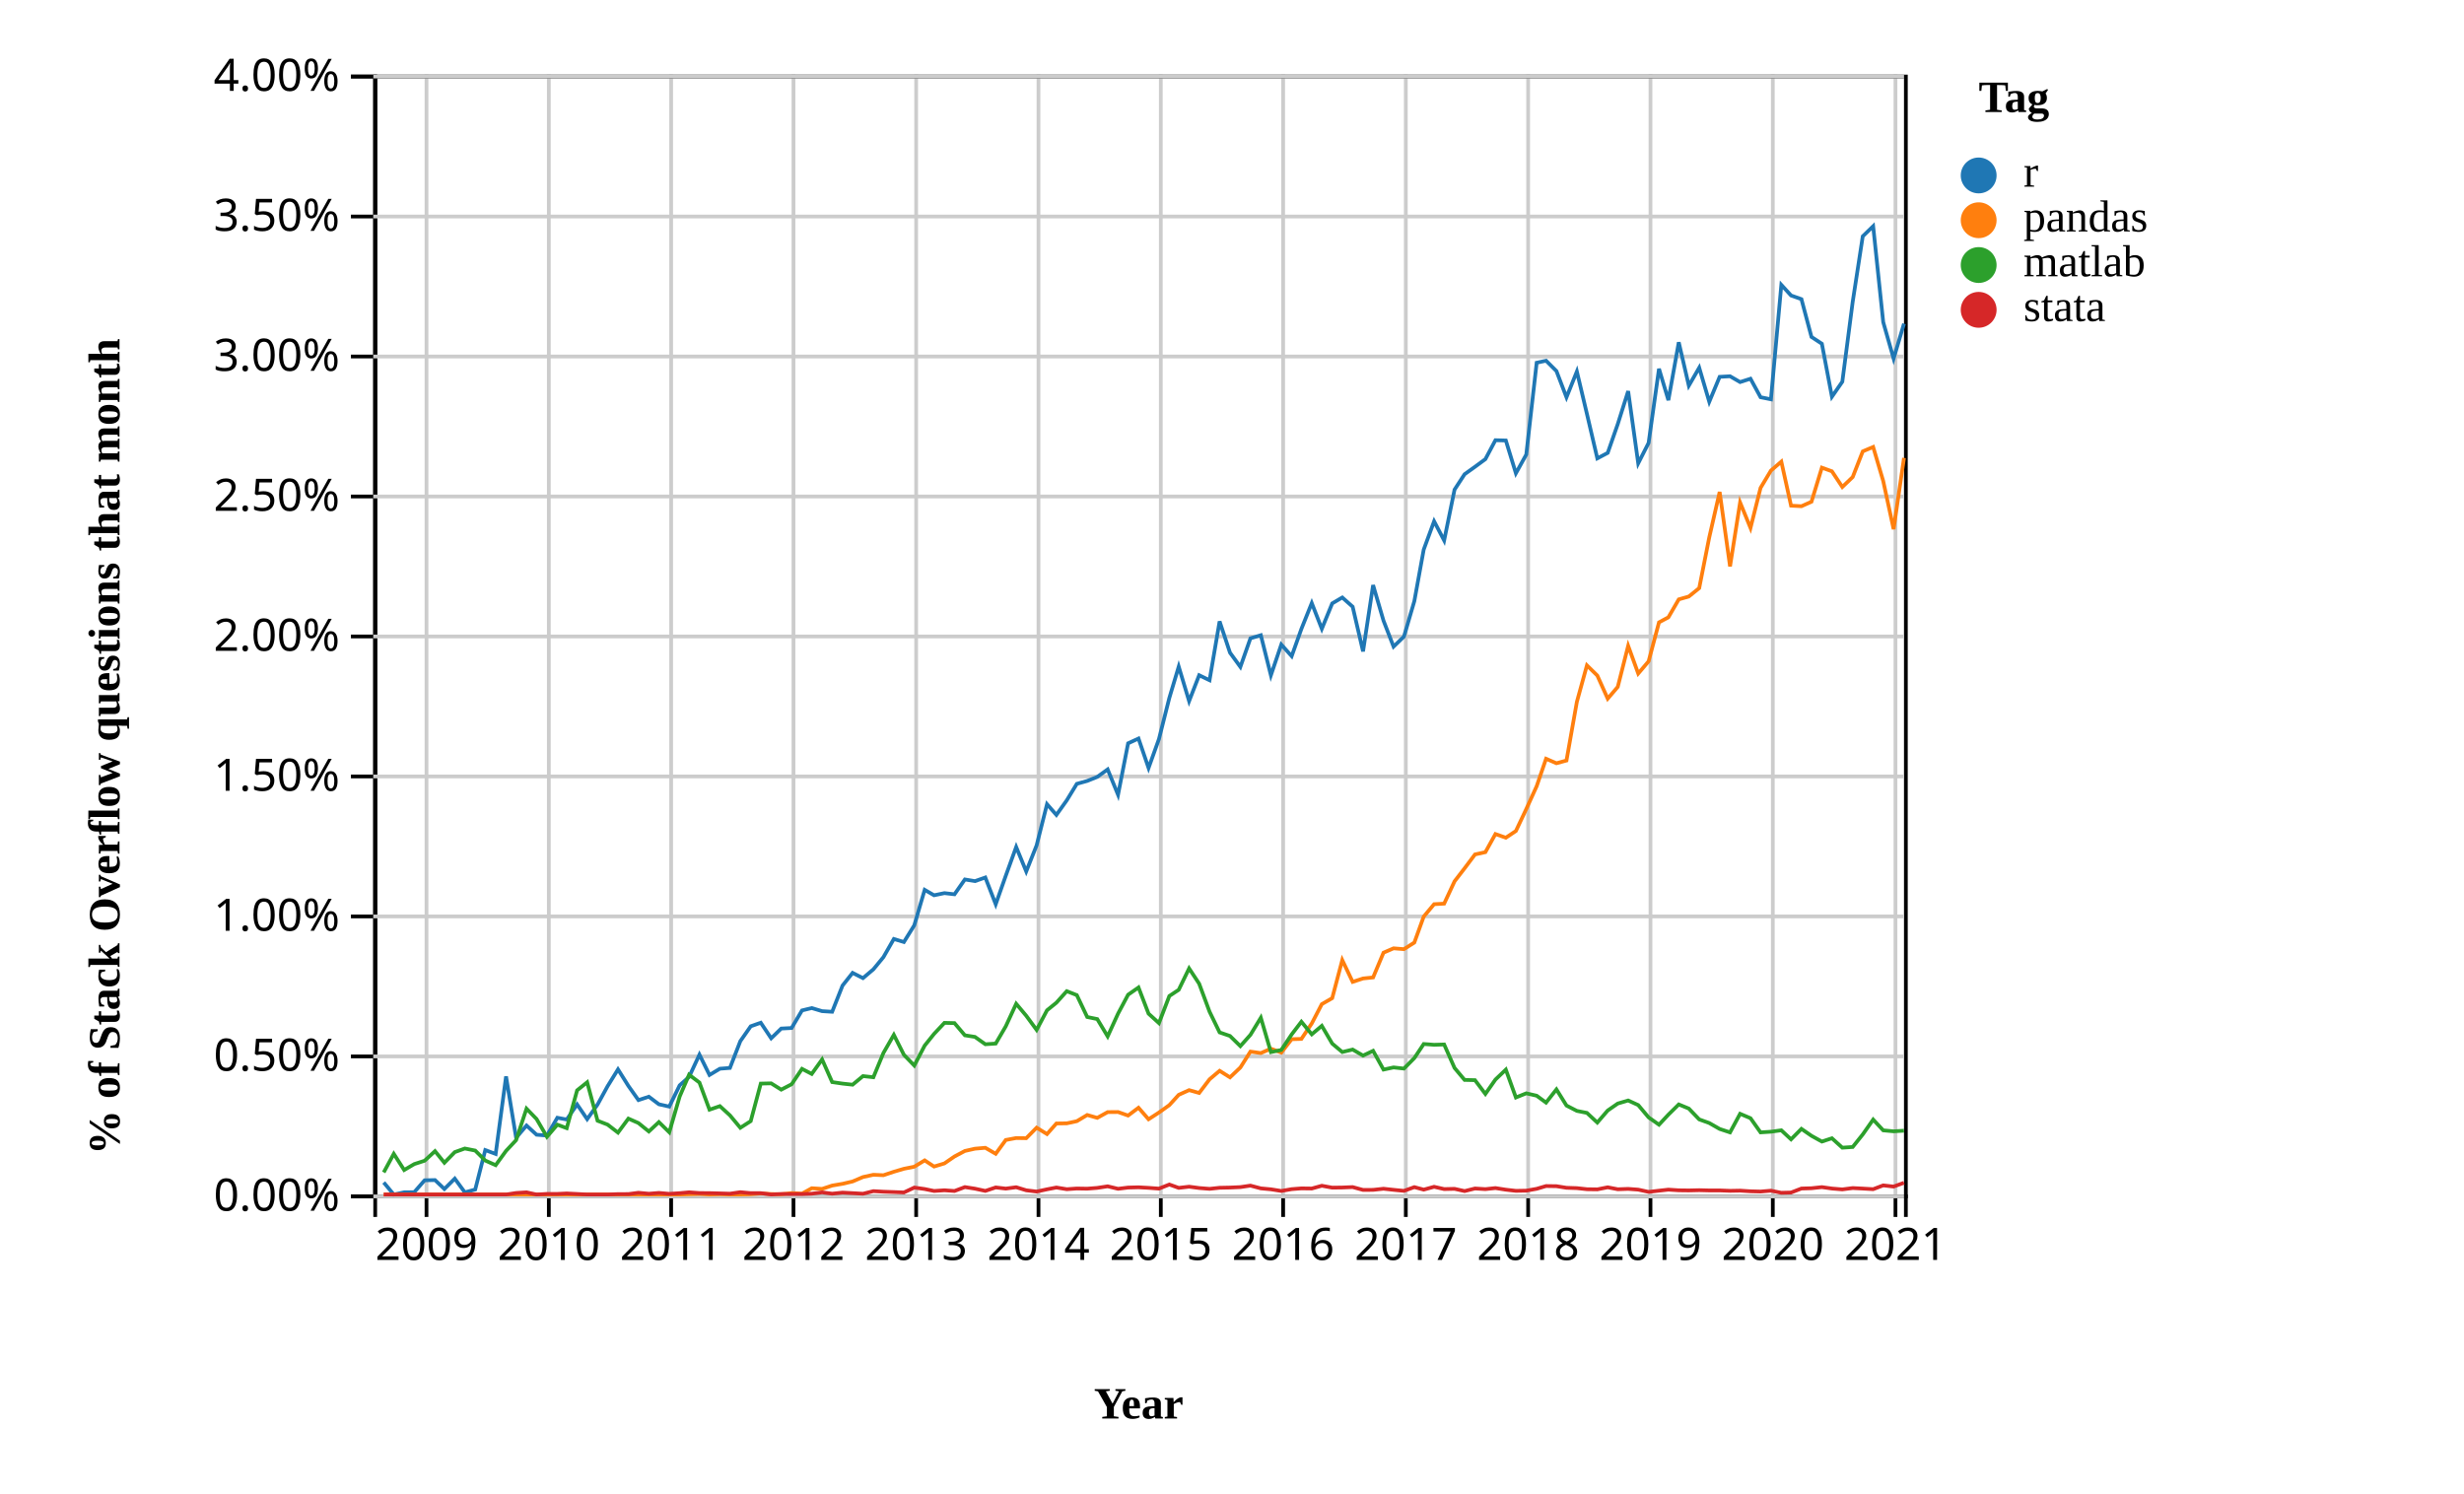
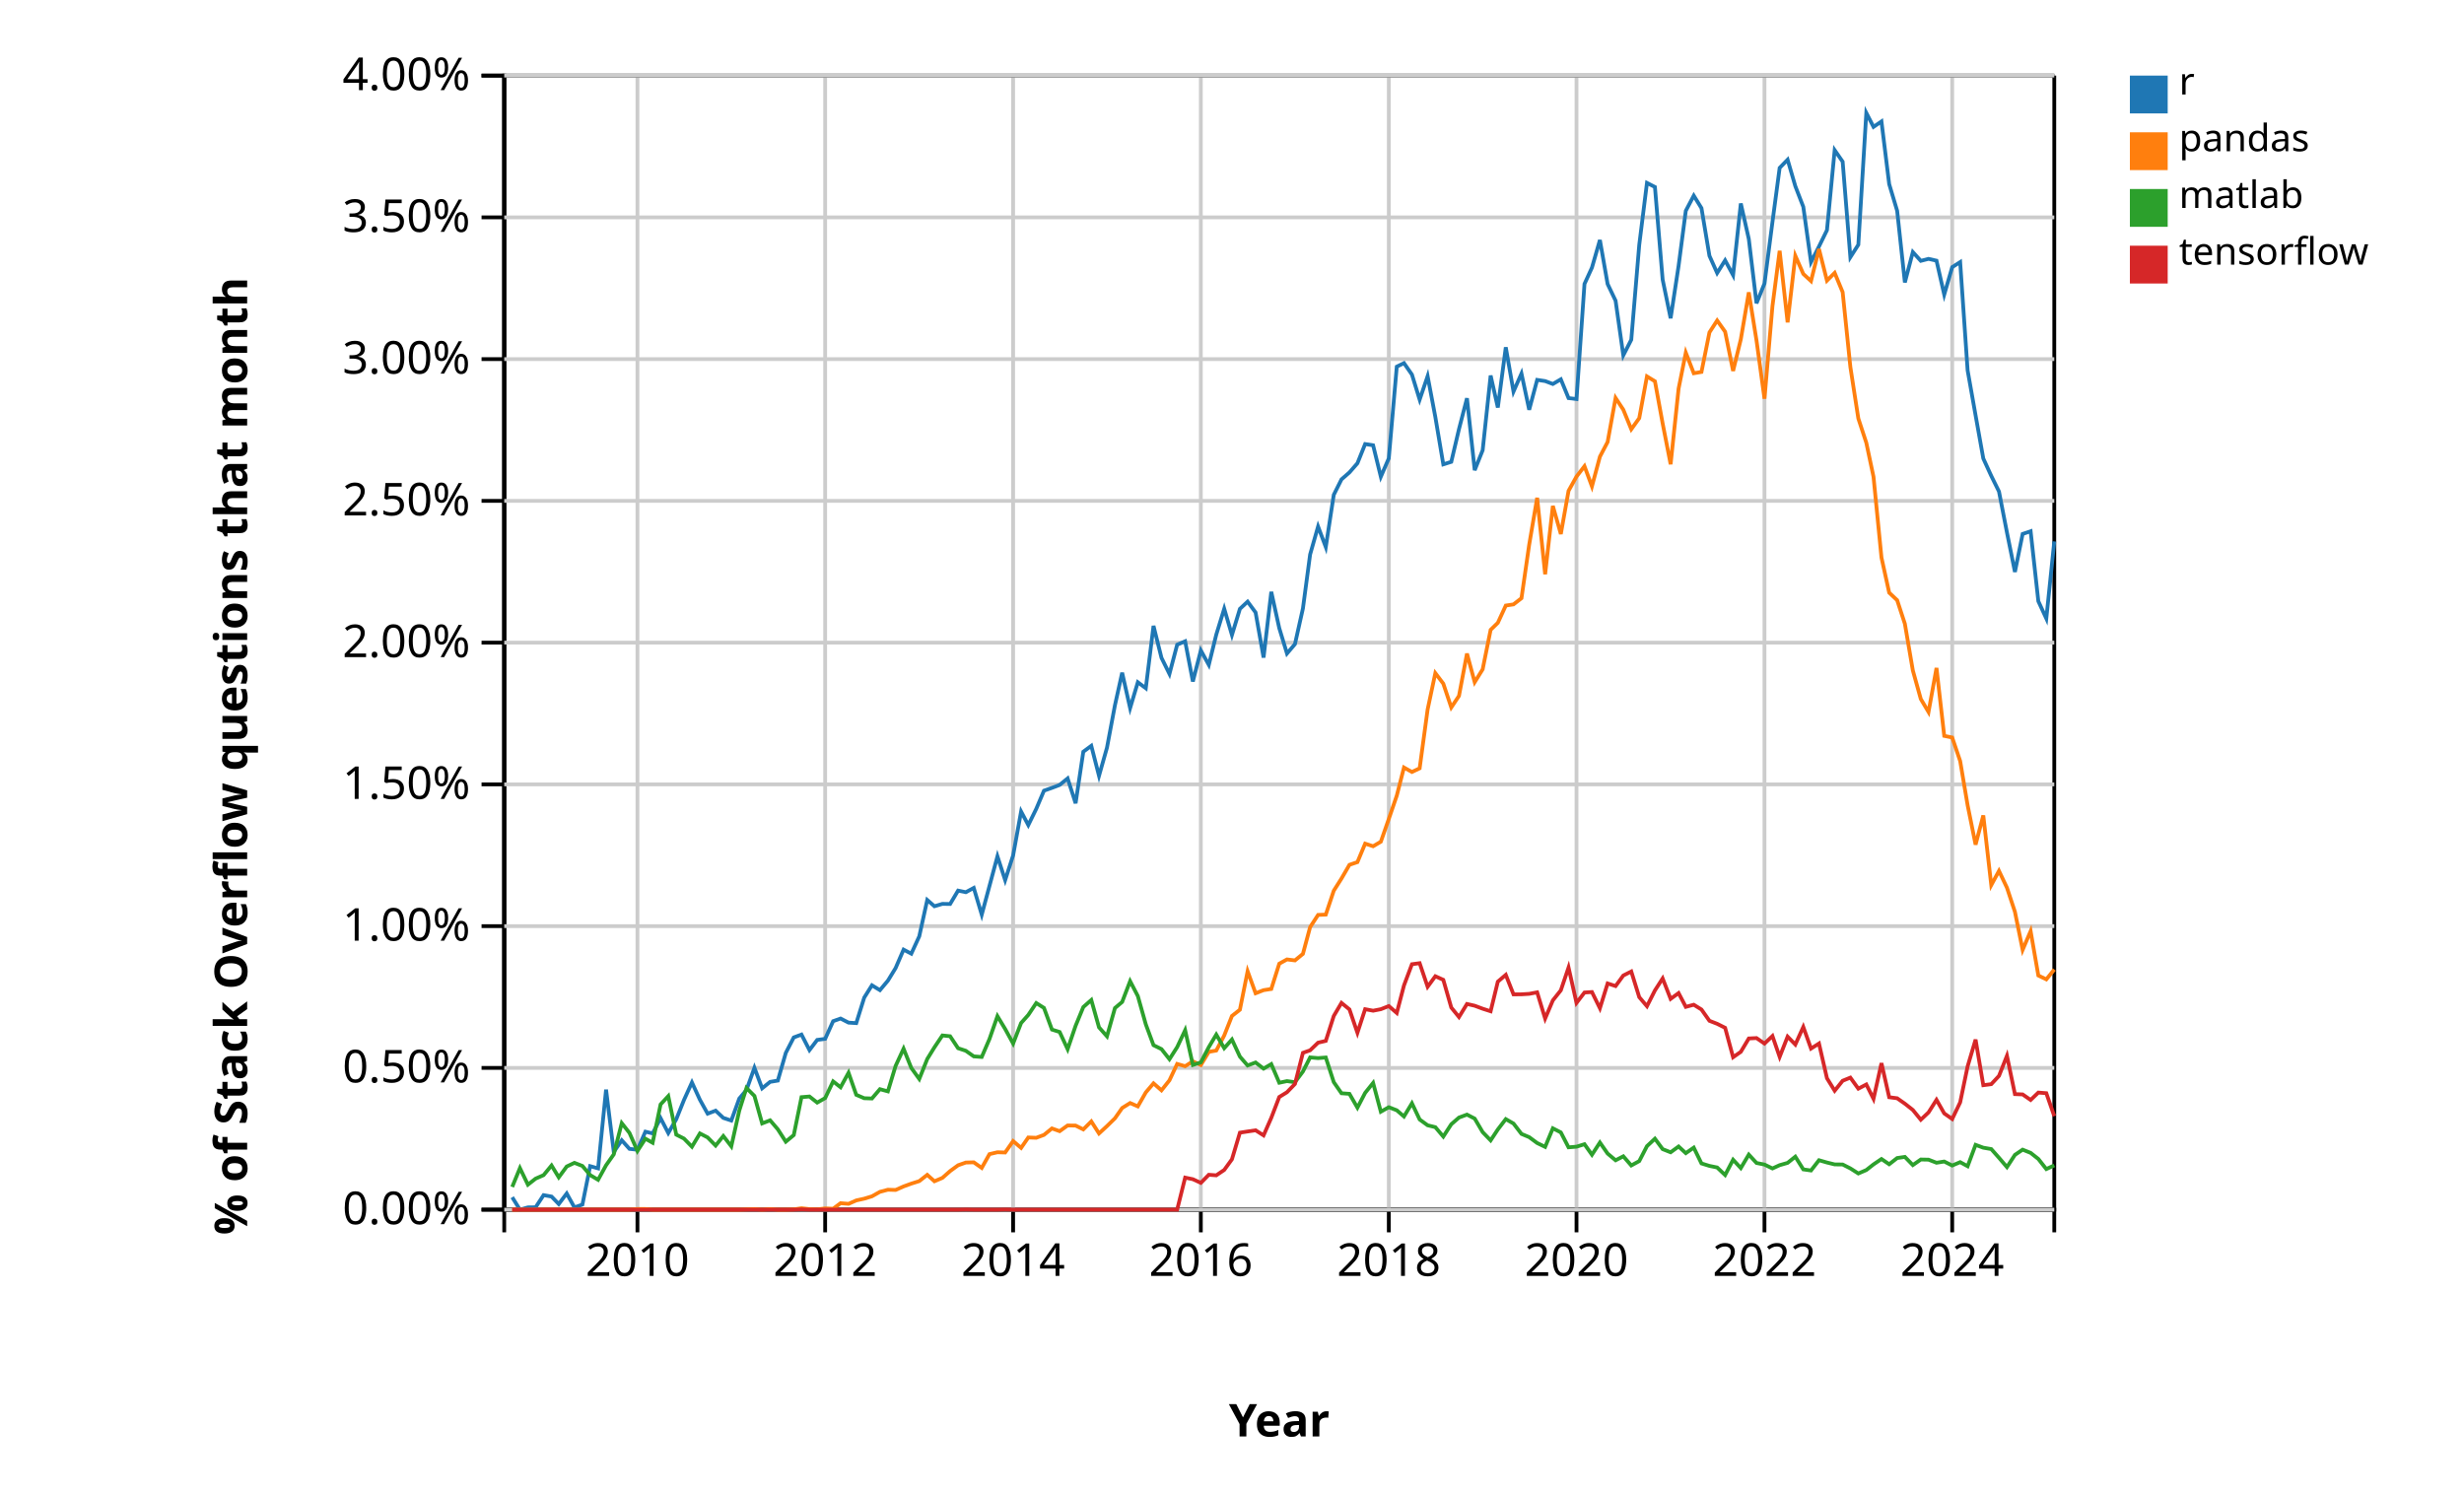
- <svg xmlns="http://www.w3.org/2000/svg" id="trend-chart" width="660" height="400" title="Stack Overflow Trends Chart" version="1.1">
+ <svg xmlns="http://www.w3.org/2000/svg" version="1.1" class="w100 h-auto" width="660" height="400" viewBox="0 0 585 395">
  <g />
-   <g class="chart-area" transform="translate(100, 20)">
+   <g class="chart-area" font-family="sans-serif" transform="translate(100, 20)">
    <g transform="translate(0,300)" fill="none" font-size="10" font-family="sans-serif" text-anchor="middle">
-       <path class="domain" stroke="#000" d="M0.5,6V0.5H410.5V6" />
-       <g class="tick" opacity="1" transform="translate(13.73911,0)">
-         <line stroke="#000" y2="6" x1="0.5" x2="0.5" />
-         <text fill="#000" y="9" x="0.5" dy="0.71em" style="font-size: 12px;">2009</text>
+       <path class="domain" stroke="currentColor" d="M0,6V0H410V6" />
+       <g class="tick" opacity="1" transform="translate(35.23484,0)">
+         <line stroke="currentColor" y2="6" />
+         <text fill="currentColor" y="9" dy="0.71em" style="font-size: 12px;">2010</text>
      </g>
-       <g class="tick" opacity="1" transform="translate(46.50649,0)">
-         <line stroke="#000" y2="6" x1="0.5" x2="0.5" />
-         <text fill="#000" y="9" x="0.5" dy="0.71em" style="font-size: 12px;">2010</text>
+       <g class="tick" opacity="1" transform="translate(84.88612,0)">
+         <line stroke="currentColor" y2="6" />
+         <text fill="currentColor" y="9" dy="0.71em" style="font-size: 12px;">2012</text>
      </g>
-       <g class="tick" opacity="1" transform="translate(79.27387,0)">
-         <line stroke="#000" y2="6" x1="0.5" x2="0.5" />
-         <text fill="#000" y="9" x="0.5" dy="0.71em" style="font-size: 12px;">2011</text>
+       <g class="tick" opacity="1" transform="translate(134.6054,0)">
+         <line stroke="currentColor" y2="6" />
+         <text fill="currentColor" y="9" dy="0.71em" style="font-size: 12px;">2014</text>
      </g>
-       <g class="tick" opacity="1" transform="translate(112.0413,0)">
-         <line stroke="#000" y2="6" x1="0.5" x2="0.5" />
-         <text fill="#000" y="9" x="0.5" dy="0.71em" style="font-size: 12px;">2012</text>
+       <g class="tick" opacity="1" transform="translate(184.2567,0)">
+         <line stroke="currentColor" y2="6" />
+         <text fill="currentColor" y="9" dy="0.71em" style="font-size: 12px;">2016</text>
      </g>
-       <g class="tick" opacity="1" transform="translate(144.8984,0)">
-         <line stroke="#000" y2="6" x1="0.5" x2="0.5" />
-         <text fill="#000" y="9" x="0.5" dy="0.71em" style="font-size: 12px;">2013</text>
+       <g class="tick" opacity="1" transform="translate(233.976,0)">
+         <line stroke="currentColor" y2="6" />
+         <text fill="currentColor" y="9" dy="0.71em" style="font-size: 12px;">2018</text>
      </g>
-       <g class="tick" opacity="1" transform="translate(177.6658,0)">
-         <line stroke="#000" y2="6" x1="0.5" x2="0.5" />
-         <text fill="#000" y="9" x="0.5" dy="0.71em" style="font-size: 12px;">2014</text>
+       <g class="tick" opacity="1" transform="translate(283.6273,0)">
+         <line stroke="currentColor" y2="6" />
+         <text fill="currentColor" y="9" dy="0.71em" style="font-size: 12px;">2020</text>
      </g>
-       <g class="tick" opacity="1" transform="translate(210.4332,0)">
-         <line stroke="#000" y2="6" x1="0.5" x2="0.5" />
-         <text fill="#000" y="9" x="0.5" dy="0.71em" style="font-size: 12px;">2015</text>
+       <g class="tick" opacity="1" transform="translate(333.3466,0)">
+         <line stroke="currentColor" y2="6" />
+         <text fill="currentColor" y="9" dy="0.71em" style="font-size: 12px;">2022</text>
      </g>
-       <g class="tick" opacity="1" transform="translate(243.2006,0)">
-         <line stroke="#000" y2="6" x1="0.5" x2="0.5" />
-         <text fill="#000" y="9" x="0.5" dy="0.71em" style="font-size: 12px;">2016</text>
-       </g>
-       <g class="tick" opacity="1" transform="translate(276.0577,0)">
-         <line stroke="#000" y2="6" x1="0.5" x2="0.5" />
-         <text fill="#000" y="9" x="0.5" dy="0.71em" style="font-size: 12px;">2017</text>
-       </g>
-       <g class="tick" opacity="1" transform="translate(308.8251,0)">
-         <line stroke="#000" y2="6" x1="0.5" x2="0.5" />
-         <text fill="#000" y="9" x="0.5" dy="0.71em" style="font-size: 12px;">2018</text>
-       </g>
-       <g class="tick" opacity="1" transform="translate(341.5925,0)">
-         <line stroke="#000" y2="6" x1="0.5" x2="0.5" />
-         <text fill="#000" y="9" x="0.5" dy="0.71em" style="font-size: 12px;">2019</text>
-       </g>
-       <g class="tick" opacity="1" transform="translate(374.3599,0)">
-         <line stroke="#000" y2="6" x1="0.5" x2="0.5" />
-         <text fill="#000" y="9" x="0.5" dy="0.71em" style="font-size: 12px;">2020</text>
-       </g>
-       <g class="tick" opacity="1" transform="translate(407.217,0)">
-         <line stroke="#000" y2="6" x1="0.5" x2="0.5" />
-         <text fill="#000" y="9" x="0.5" dy="0.71em" style="font-size: 12px;">2021</text>
+       <g class="tick" opacity="1" transform="translate(382.9979,0)">
+         <line stroke="currentColor" y2="6" />
+         <text fill="currentColor" y="9" dy="0.71em" style="font-size: 12px;">2024</text>
      </g>
    </g>
    <g class="grid-lines" transform="translate(0,300)" fill="none" font-size="10" font-family="sans-serif" text-anchor="middle">
-       <path class="domain" stroke="#000" d="M0.5,-300V0.5H410.5V-300" />
-       <g class="tick" opacity="1" transform="translate(13.73911,0)">
-         <line stroke="#000" y2="-300" x1="0.5" x2="0.5" style="stroke: #ccc; fill: none;" />
+       <path class="domain" stroke="currentColor" d="M0,-300V0H410V-300" />
+       <g class="tick" opacity="1" transform="translate(35.23484,0)">
+         <line stroke="currentColor" y2="-300" style="stroke: #ccc; fill: none;" />
      </g>
-       <g class="tick" opacity="1" transform="translate(46.50649,0)">
-         <line stroke="#000" y2="-300" x1="0.5" x2="0.5" style="stroke: #ccc; fill: none;" />
+       <g class="tick" opacity="1" transform="translate(84.88612,0)">
+         <line stroke="currentColor" y2="-300" style="stroke: #ccc; fill: none;" />
      </g>
-       <g class="tick" opacity="1" transform="translate(79.27387,0)">
-         <line stroke="#000" y2="-300" x1="0.5" x2="0.5" style="stroke: #ccc; fill: none;" />
+       <g class="tick" opacity="1" transform="translate(134.6054,0)">
+         <line stroke="currentColor" y2="-300" style="stroke: #ccc; fill: none;" />
      </g>
-       <g class="tick" opacity="1" transform="translate(112.0413,0)">
-         <line stroke="#000" y2="-300" x1="0.5" x2="0.5" style="stroke: #ccc; fill: none;" />
+       <g class="tick" opacity="1" transform="translate(184.2567,0)">
+         <line stroke="currentColor" y2="-300" style="stroke: #ccc; fill: none;" />
      </g>
-       <g class="tick" opacity="1" transform="translate(144.8984,0)">
-         <line stroke="#000" y2="-300" x1="0.5" x2="0.5" style="stroke: #ccc; fill: none;" />
+       <g class="tick" opacity="1" transform="translate(233.976,0)">
+         <line stroke="currentColor" y2="-300" style="stroke: #ccc; fill: none;" />
      </g>
-       <g class="tick" opacity="1" transform="translate(177.6658,0)">
-         <line stroke="#000" y2="-300" x1="0.5" x2="0.5" style="stroke: #ccc; fill: none;" />
+       <g class="tick" opacity="1" transform="translate(283.6273,0)">
+         <line stroke="currentColor" y2="-300" style="stroke: #ccc; fill: none;" />
      </g>
-       <g class="tick" opacity="1" transform="translate(210.4332,0)">
-         <line stroke="#000" y2="-300" x1="0.5" x2="0.5" style="stroke: #ccc; fill: none;" />
+       <g class="tick" opacity="1" transform="translate(333.3466,0)">
+         <line stroke="currentColor" y2="-300" style="stroke: #ccc; fill: none;" />
      </g>
-       <g class="tick" opacity="1" transform="translate(243.2006,0)">
-         <line stroke="#000" y2="-300" x1="0.5" x2="0.5" style="stroke: #ccc; fill: none;" />
-       </g>
-       <g class="tick" opacity="1" transform="translate(276.0577,0)">
-         <line stroke="#000" y2="-300" x1="0.5" x2="0.5" style="stroke: #ccc; fill: none;" />
-       </g>
-       <g class="tick" opacity="1" transform="translate(308.8251,0)">
-         <line stroke="#000" y2="-300" x1="0.5" x2="0.5" style="stroke: #ccc; fill: none;" />
-       </g>
-       <g class="tick" opacity="1" transform="translate(341.5925,0)">
-         <line stroke="#000" y2="-300" x1="0.5" x2="0.5" style="stroke: #ccc; fill: none;" />
-       </g>
-       <g class="tick" opacity="1" transform="translate(374.3599,0)">
-         <line stroke="#000" y2="-300" x1="0.5" x2="0.5" style="stroke: #ccc; fill: none;" />
-       </g>
-       <g class="tick" opacity="1" transform="translate(407.217,0)">
-         <line stroke="#000" y2="-300" x1="0.5" x2="0.5" style="stroke: #ccc; fill: none;" />
+       <g class="tick" opacity="1" transform="translate(382.9979,0)">
+         <line stroke="currentColor" y2="-300" style="stroke: #ccc; fill: none;" />
      </g>
    </g>
    <text x="205" y="360" class="axis-label x-axis-label" style="text-anchor: middle; font-weight: bold;">Year</text>
    <g fill="none" font-size="10" font-family="sans-serif" text-anchor="end">
-       <path class="domain" stroke="#000" d="M-6,300.5H0.5V0.5H-6" />
+       <path class="domain" stroke="currentColor" d="M-6,300H0V0H-6" />
      <g class="tick" opacity="1" transform="translate(0,300)">
-         <line stroke="#000" x2="-6" y1="0.5" y2="0.5" />
-         <text fill="#000" x="-9" y="0.5" dy="0.32em" style="font-size: 12px;">0.00%</text>
+         <line stroke="currentColor" x2="-6" />
+         <text fill="currentColor" x="-9" dy="0.32em" style="font-size: 12px;">0.00%</text>
      </g>
      <g class="tick" opacity="1" transform="translate(0,262.5)">
-         <line stroke="#000" x2="-6" y1="0.5" y2="0.5" />
-         <text fill="#000" x="-9" y="0.5" dy="0.32em" style="font-size: 12px;">0.50%</text>
+         <line stroke="currentColor" x2="-6" />
+         <text fill="currentColor" x="-9" dy="0.32em" style="font-size: 12px;">0.50%</text>
      </g>
      <g class="tick" opacity="1" transform="translate(0,225)">
-         <line stroke="#000" x2="-6" y1="0.5" y2="0.5" />
-         <text fill="#000" x="-9" y="0.5" dy="0.32em" style="font-size: 12px;">1.00%</text>
+         <line stroke="currentColor" x2="-6" />
+         <text fill="currentColor" x="-9" dy="0.32em" style="font-size: 12px;">1.00%</text>
      </g>
      <g class="tick" opacity="1" transform="translate(0,187.5)">
-         <line stroke="#000" x2="-6" y1="0.5" y2="0.5" />
-         <text fill="#000" x="-9" y="0.5" dy="0.32em" style="font-size: 12px;">1.50%</text>
+         <line stroke="currentColor" x2="-6" />
+         <text fill="currentColor" x="-9" dy="0.32em" style="font-size: 12px;">1.50%</text>
      </g>
      <g class="tick" opacity="1" transform="translate(0,150)">
-         <line stroke="#000" x2="-6" y1="0.5" y2="0.5" />
-         <text fill="#000" x="-9" y="0.5" dy="0.32em" style="font-size: 12px;">2.00%</text>
+         <line stroke="currentColor" x2="-6" />
+         <text fill="currentColor" x="-9" dy="0.32em" style="font-size: 12px;">2.00%</text>
      </g>
      <g class="tick" opacity="1" transform="translate(0,112.5)">
-         <line stroke="#000" x2="-6" y1="0.5" y2="0.5" />
-         <text fill="#000" x="-9" y="0.5" dy="0.32em" style="font-size: 12px;">2.50%</text>
+         <line stroke="currentColor" x2="-6" />
+         <text fill="currentColor" x="-9" dy="0.32em" style="font-size: 12px;">2.50%</text>
      </g>
      <g class="tick" opacity="1" transform="translate(0,75)">
-         <line stroke="#000" x2="-6" y1="0.5" y2="0.5" />
-         <text fill="#000" x="-9" y="0.5" dy="0.32em" style="font-size: 12px;">3.00%</text>
+         <line stroke="currentColor" x2="-6" />
+         <text fill="currentColor" x="-9" dy="0.32em" style="font-size: 12px;">3.00%</text>
      </g>
      <g class="tick" opacity="1" transform="translate(0,37.5)">
-         <line stroke="#000" x2="-6" y1="0.5" y2="0.5" />
-         <text fill="#000" x="-9" y="0.5" dy="0.32em" style="font-size: 12px;">3.50%</text>
+         <line stroke="currentColor" x2="-6" />
+         <text fill="currentColor" x="-9" dy="0.32em" style="font-size: 12px;">3.50%</text>
      </g>
      <g class="tick" opacity="1" transform="translate(0,0)">
-         <line stroke="#000" x2="-6" y1="0.5" y2="0.5" />
-         <text fill="#000" x="-9" y="0.5" dy="0.32em" style="font-size: 12px;">4.00%</text>
+         <line stroke="currentColor" x2="-6" />
+         <text fill="currentColor" x="-9" dy="0.32em" style="font-size: 12px;">4.00%</text>
      </g>
    </g>
    <g class="grid-lines" fill="none" font-size="10" font-family="sans-serif" text-anchor="end">
-       <path class="domain" stroke="#000" d="M410,300.5H0.5V0.5H410" />
+       <path class="domain" stroke="currentColor" d="M410,300H0V0H410" />
      <g class="tick" opacity="1" transform="translate(0,300)">
-         <line stroke="#000" x2="410" y1="0.5" y2="0.5" style="stroke: #ccc; fill: none;" />
+         <line stroke="currentColor" x2="410" style="stroke: #ccc; fill: none;" />
      </g>
      <g class="tick" opacity="1" transform="translate(0,262.5)">
-         <line stroke="#000" x2="410" y1="0.5" y2="0.5" style="stroke: #ccc; fill: none;" />
+         <line stroke="currentColor" x2="410" style="stroke: #ccc; fill: none;" />
      </g>
      <g class="tick" opacity="1" transform="translate(0,225)">
-         <line stroke="#000" x2="410" y1="0.5" y2="0.5" style="stroke: #ccc; fill: none;" />
+         <line stroke="currentColor" x2="410" style="stroke: #ccc; fill: none;" />
      </g>
      <g class="tick" opacity="1" transform="translate(0,187.5)">
-         <line stroke="#000" x2="410" y1="0.5" y2="0.5" style="stroke: #ccc; fill: none;" />
+         <line stroke="currentColor" x2="410" style="stroke: #ccc; fill: none;" />
      </g>
      <g class="tick" opacity="1" transform="translate(0,150)">
-         <line stroke="#000" x2="410" y1="0.5" y2="0.5" style="stroke: #ccc; fill: none;" />
+         <line stroke="currentColor" x2="410" style="stroke: #ccc; fill: none;" />
      </g>
      <g class="tick" opacity="1" transform="translate(0,112.5)">
-         <line stroke="#000" x2="410" y1="0.5" y2="0.5" style="stroke: #ccc; fill: none;" />
+         <line stroke="currentColor" x2="410" style="stroke: #ccc; fill: none;" />
      </g>
      <g class="tick" opacity="1" transform="translate(0,75)">
-         <line stroke="#000" x2="410" y1="0.5" y2="0.5" style="stroke: #ccc; fill: none;" />
+         <line stroke="currentColor" x2="410" style="stroke: #ccc; fill: none;" />
      </g>
      <g class="tick" opacity="1" transform="translate(0,37.5)">
-         <line stroke="#000" x2="410" y1="0.5" y2="0.5" style="stroke: #ccc; fill: none;" />
+         <line stroke="currentColor" x2="410" style="stroke: #ccc; fill: none;" />
      </g>
      <g class="tick" opacity="1" transform="translate(0,0)">
-         <line stroke="#000" x2="410" y1="0.5" y2="0.5" style="stroke: #ccc; fill: none;" />
+         <line stroke="currentColor" x2="410" style="stroke: #ccc; fill: none;" />
      </g>
    </g>
    <g class="lines">
-       <path class="line" d="M2.783,296.764L5.476,300L8.263,299.403L10.956,299.373L13.739,296.186L16.522,296.126L19.036,298.519L21.815,295.739L24.508,299.413L27.291,298.662L29.984,288.09L32.767,289.13L35.55,268.364L38.244,284.799L41.03,281.515L43.724,283.978L46.506,284.198L49.289,279.428L51.803,279.907L54.582,275.861L57.276,279.807L60.059,275.896L62.752,270.973L65.535,266.469L68.318,270.902L71.011,274.702L73.798,273.792L76.491,275.825L79.274,276.443L82.057,270.736L84.571,268.499L87.35,262.522L90.043,267.97L92.826,266.296L95.519,266.086L98.302,258.911L101.085,254.93L103.778,253.975L106.565,258.151L109.258,255.536L112.041,255.392L114.824,250.683L117.428,250.048L120.207,250.874L122.9,251.04L125.683,244.015L128.376,240.624L131.159,242.028L133.942,239.667L136.635,236.4L139.422,231.536L142.115,232.361L144.898,227.877L147.681,218.378L150.195,219.831L152.974,219.258L155.668,219.57L158.45,215.594L161.144,216.045L163.927,215.072L166.71,222.242L169.403,214.598L172.19,206.898L174.883,213.455L177.666,206.46L180.449,195.427L182.962,198.306L185.742,194.395L188.435,189.977L191.218,189.203L193.911,188.123L196.694,186.118L199.477,192.912L202.17,179.125L204.957,177.843L207.65,185.73L210.433,177.985L213.216,166.96L215.73,158.571L218.509,167.825L221.202,160.884L223.985,162.228L226.678,146.458L229.461,154.84L232.244,158.656L234.938,151.002L237.724,150.165L240.418,160.914L243.201,152.667L245.984,155.777L248.587,148.478L251.366,141.553L254.059,148.455L256.842,141.649L259.536,140.058L262.319,142.532L265.102,154.504L267.795,136.737L270.582,146.266L273.275,153.225L276.058,150.535L278.841,141.038L281.354,127.219L284.134,119.645L286.827,124.785L289.61,111.168L292.303,107.038L295.086,105.045L297.869,102.998L300.562,97.925L303.349,98.002L306.042,106.784L308.825,101.768L311.608,77.173L314.122,76.627L316.901,79.402L319.594,86.432L322.377,79.516L325.07,90.873L327.853,102.79L330.636,101.323L333.33,93.604L336.116,84.778L338.809,104.111L341.592,98.647L344.375,78.787L346.889,87.205L349.668,71.689L352.362,83.316L355.145,78.503L357.838,87.634L360.621,80.947L363.404,80.793L366.097,82.353L368.884,81.457L371.577,86.408L374.36,86.969L377.143,56.311L379.746,59.154L382.526,60.136L385.219,70.259L388.002,72.083L390.695,86.282L393.478,82.254L396.261,60.842L398.954,43.297L401.741,40.599L404.434,66.289L407.217,76.064L410,66.703" data-legend="r" style="stroke: rgb(31, 119, 180); fill: none;" />
-       <path class="line" d="M2.783,300L5.476,300L8.263,300L10.956,300L13.739,300L16.522,300L19.036,300L21.815,300L24.508,300L27.291,300L29.984,300L32.767,300L35.55,300L38.244,300L41.03,300L43.724,300L46.506,300L49.289,300L51.803,300L54.582,300L57.276,300L60.059,300L62.752,300L65.535,300L68.318,300L71.011,300L73.798,300L76.491,300L79.274,300L82.057,300L84.571,299.925L87.35,299.843L90.043,300L92.826,299.924L95.519,300L98.302,300L101.085,299.926L103.778,299.704L106.565,299.862L109.258,299.928L112.041,299.612L114.824,299.757L117.428,298.314L120.207,298.485L122.9,297.597L125.683,297.126L128.376,296.501L131.159,295.315L133.942,294.707L136.635,294.826L139.422,293.896L142.115,293.103L144.898,292.544L147.681,290.849L150.195,292.503L152.974,291.662L155.668,289.805L158.45,288.328L161.144,287.721L163.927,287.477L166.71,289.086L169.403,285.386L172.19,284.866L174.883,284.911L177.666,282.094L180.449,283.801L182.962,280.968L185.742,280.929L188.435,280.351L191.218,278.689L193.911,279.462L196.694,277.921L199.477,277.895L202.17,278.84L204.957,276.749L207.65,279.835L210.433,278.034L213.216,276.046L215.73,273.291L218.509,272.034L221.202,272.793L223.985,269.135L226.678,266.856L229.461,268.61L232.244,265.967L234.938,261.709L237.724,262.108L240.418,260.935L243.201,261.98L245.984,258.387L248.587,258.312L251.366,254.165L254.059,248.993L256.842,247.394L259.536,237.193L262.319,243.034L265.102,242.119L267.795,241.843L270.582,235.211L273.275,234.042L276.058,234.269L278.841,232.496L281.354,225.538L284.134,222.221L286.827,222.077L289.61,216.098L292.303,212.603L295.086,208.893L297.869,208.284L300.562,203.429L303.349,204.413L306.042,202.612L308.825,196.734L311.608,190.612L314.122,183.262L316.901,184.464L319.594,183.734L322.377,168.013L325.07,158.242L327.853,160.97L330.636,167.165L333.33,164.003L336.116,153.008L338.809,160.43L341.592,157.158L344.375,146.718L346.889,145.368L349.668,140.566L352.362,139.792L355.145,137.551L357.838,123.951L360.621,111.784L363.404,131.723L366.097,114.601L368.884,121.433L371.577,110.698L374.36,106.064L377.143,103.666L379.746,115.457L382.526,115.61L385.219,114.411L388.002,105.278L390.695,106.253L393.478,110.456L396.261,107.792L398.954,100.919L401.741,99.735L404.434,108.867L407.217,121.758L410,102.666" data-legend="pandas" style="stroke: rgb(255, 127, 14); fill: none;" />
-       <path class="line" d="M2.783,294.068L5.476,289.094L8.263,293.432L10.956,291.845L13.739,290.942L16.522,288.378L19.036,291.485L21.815,288.637L24.508,287.67L27.291,288.222L29.984,290.892L32.767,292.136L35.55,288.308L38.244,285.424L41.03,276.993L43.724,279.772L46.506,284.535L49.289,281.282L51.803,282.22L54.582,272.09L57.276,269.929L60.059,280.23L62.752,281.269L65.535,283.412L68.318,279.656L71.011,280.849L73.798,283.106L76.491,280.595L79.274,283.322L82.057,273.735L84.571,267.902L87.35,270.002L90.043,277.271L92.826,276.316L95.519,278.785L98.302,282.12L101.085,280.337L103.778,270.28L106.565,270.216L109.258,271.902L112.041,270.455L114.824,266.333L117.428,267.692L120.207,263.811L122.9,269.875L125.683,270.283L128.376,270.577L131.159,268.272L133.942,268.581L136.635,262.071L139.422,257.223L142.115,262.565L144.898,265.444L147.681,260.099L150.195,256.969L152.974,254.012L155.668,254.079L158.45,257.346L161.144,257.768L163.927,259.741L166.71,259.558L169.403,254.938L172.19,248.9L174.883,252.106L177.666,255.89L180.449,250.646L182.962,248.611L185.742,245.522L188.435,246.583L191.218,252.443L193.911,252.996L196.694,257.633L199.477,251.541L202.17,246.471L204.957,244.532L207.65,251.545L210.433,254.074L213.216,246.82L215.73,245.156L218.509,239.426L221.202,243.518L223.985,251.016L226.678,256.566L229.461,257.523L232.244,260.246L234.938,257.221L237.724,252.635L240.418,261.853L243.201,261.272L245.984,257.106L248.587,253.709L251.366,257.08L254.059,254.811L256.842,259.562L259.536,261.829L262.319,261.163L265.102,262.778L267.795,261.502L270.582,266.527L273.275,265.95L276.058,266.258L278.841,263.443L281.354,259.674L284.134,259.884L286.827,259.803L289.61,266.083L292.303,269.298L295.086,269.361L297.869,273.049L300.562,269.202L303.349,266.542L306.042,274.002L308.825,272.887L311.608,273.529L314.122,275.375L316.901,271.838L319.594,276.16L322.377,277.594L325.07,278.129L327.853,280.718L330.636,277.494L333.33,275.624L336.116,274.804L338.809,276.035L341.592,279.334L344.375,281.291L346.889,278.599L349.668,275.861L352.362,276.971L355.145,279.874L357.838,280.844L360.621,282.434L363.404,283.354L366.097,278.369L368.884,279.553L371.577,283.351L374.36,283.17L377.143,282.794L379.746,285.212L382.526,282.41L385.219,284.27L388.002,285.81L390.695,284.926L393.478,287.447L396.261,287.26L398.954,283.898L401.741,279.918L404.434,282.808L407.217,283.065L410,282.899" data-legend="matlab" style="stroke: rgb(44, 160, 44); fill: none;" />
-       <path class="line" d="M2.783,300L5.476,300L8.263,300L10.956,300L13.739,300L16.522,300L19.036,300L21.815,300L24.508,300L27.291,300L29.984,300L32.767,300L35.55,300L38.244,299.584L41.03,299.41L43.724,300L46.506,299.832L49.289,299.831L51.803,299.711L54.582,299.849L57.276,300L60.059,300L62.752,300L65.535,299.882L68.318,299.877L71.011,299.527L73.798,299.783L76.491,299.566L79.274,299.812L82.057,299.636L84.571,299.403L87.35,299.606L90.043,299.625L92.826,299.696L95.519,299.776L98.302,299.369L101.085,299.632L103.778,299.629L106.565,300L109.258,299.855L112.041,299.871L114.824,299.879L117.428,299.775L120.207,299.417L122.9,299.776L125.683,299.483L128.376,299.629L131.159,299.787L133.942,299.089L136.635,299.246L139.422,299.339L142.115,299.444L144.898,298.136L147.681,298.524L150.195,299.047L152.974,298.859L155.668,299.053L158.45,298.007L161.144,298.428L163.927,299.03L166.71,298.098L169.403,298.412L172.19,298.044L174.883,298.867L177.666,299.206L180.449,298.604L182.962,298.122L185.742,298.574L188.435,298.384L191.218,298.432L193.911,298.221L196.694,297.797L199.477,298.463L202.17,298.132L204.957,298.062L207.65,298.211L210.433,298.415L213.216,297.319L215.73,298.217L218.509,297.898L221.202,298.256L223.985,298.477L226.678,298.189L229.461,298.132L232.244,298.008L234.938,297.614L237.724,298.351L240.418,298.602L243.201,299.042L245.984,298.558L248.587,298.353L251.366,298.389L254.059,297.649L256.842,298.156L259.536,298.121L262.319,298.004L265.102,298.767L267.795,298.75L270.582,298.447L273.275,298.742L276.058,299.016L278.841,298.015L281.354,298.687L284.134,297.926L286.827,298.541L289.61,298.474L292.303,299.075L295.086,298.381L297.869,298.555L300.562,298.267L303.349,298.703L306.042,299.012L308.825,298.963L311.608,298.469L314.122,297.726L316.901,297.766L319.594,298.194L322.377,298.284L325.07,298.577L327.853,298.616L330.636,298.063L333.33,298.588L336.116,298.488L338.809,298.688L341.592,299.293L344.375,298.969L346.889,298.689L349.668,298.869L352.362,298.903L355.145,298.836L357.838,298.903L360.621,298.899L363.404,299.008L366.097,298.958L368.884,299.133L371.577,299.202L374.36,298.971L377.143,299.532L379.746,299.465L382.526,298.392L385.219,298.312L388.002,298.015L390.695,298.393L393.478,298.624L396.261,298.263L398.954,298.403L401.741,298.566L404.434,297.551L407.217,297.866L410,296.849" data-legend="stata" style="stroke: rgb(214, 39, 40); fill: none;" />
+       <path class="line" d="M2.108,296.721L4.149,300L6.26,299.399L8.301,299.369L10.409,296.155L12.518,296.537L14.422,298.513L16.528,295.719L18.568,299.41L20.677,298.656L22.717,288.499L24.826,289.086L26.934,268.245L28.975,284.74L31.086,281.651L33.126,283.92L35.235,284.143L37.343,279.369L39.248,279.837L41.353,275.791L43.394,279.736L45.502,276.08L47.543,270.985L49.651,266.345L51.76,270.933L53.8,274.607L55.912,273.811L57.952,275.736L60.06,276.429L62.169,270.608L64.073,268.343L66.179,262.474L68.22,267.899L70.328,266.197L72.368,265.855L74.477,258.523L76.585,254.435L78.626,253.679L80.737,257.787L82.778,255.099L84.886,254.813L86.995,250.145L88.967,249.442L91.073,250.526L93.113,250.655L95.222,243.899L97.262,240.652L99.371,241.934L101.479,239.426L103.52,236.093L105.631,231.211L107.671,232.288L109.78,227.69L111.888,218.078L113.793,219.737L115.898,219.111L117.939,219.142L120.047,215.599L122.088,216.025L124.196,214.893L126.305,221.968L128.345,214.383L130.456,206.527L132.497,212.84L134.605,206.287L136.714,194.674L138.618,198.266L140.724,193.972L142.764,189.166L144.873,188.424L146.913,187.644L149.022,185.922L151.13,192.495L153.171,178.861L155.282,177.298L157.323,185.242L159.431,177.787L161.54,166.558L163.444,157.955L165.55,167.324L167.59,160.48L169.699,162.059L171.739,145.567L173.848,154.022L175.956,158.283L177.996,150.546L180.108,149.644L182.148,160.282L184.257,152.061L186.365,155.89L188.338,147.88L190.443,141.027L192.484,147.986L194.592,141.068L196.633,139.159L198.741,142.023L200.85,153.956L202.89,136.559L205.001,146.172L207.042,152.879L209.15,150.393L211.259,140.962L213.163,126.678L215.269,119.278L217.309,124.722L219.418,110.898L221.458,106.817L223.567,104.968L225.675,102.551L227.716,97.467L229.827,97.799L231.868,106.12L233.976,101.249L236.084,76.996L237.989,76.057L240.095,79.091L242.135,85.721L244.244,79.506L246.284,90.313L248.392,102.84L250.501,102.175L252.541,93.512L254.653,85.349L256.693,104.385L258.802,99.103L260.91,79.34L262.815,87.806L264.92,71.866L266.961,83.586L269.069,78.813L271.11,88.398L273.218,80.494L275.327,80.808L277.367,81.581L279.478,80.345L281.519,85.312L283.627,85.57L285.736,55.115L287.708,50.806L289.814,43.492L291.854,55.135L293.963,59.551L296.003,73.995L298.112,69.869L300.22,44.774L302.261,28.389L304.372,29.466L306.412,53.977L308.521,64.192L310.629,50.322L312.534,35.766L314.639,31.757L316.68,35.061L318.788,47.677L320.829,52.221L322.937,48.874L325.046,52.79L327.086,33.824L329.198,43.225L331.238,60.231L333.347,54.997L335.455,38.726L337.359,24.413L339.465,22.244L341.506,29.254L343.614,34.713L345.655,49.341L347.763,45.203L349.872,40.884L351.912,19.719L354.023,22.775L356.064,48.038L358.172,44.739L360.281,9.858L362.185,13.57L364.291,12.13L366.331,28.703L368.44,35.766L370.48,54.717L372.589,46.682L374.697,49.005L376.738,48.479L378.849,48.956L380.889,57.937L382.998,50.672L385.106,49.333L387.079,77.994L389.184,89.88L391.225,101.288L393.333,105.889L395.374,110.024L397.482,120.861L399.591,131.3L401.631,121.252L403.743,120.532L405.783,139.045L407.892,143.624L410,123.22" data-legend="r" style="stroke: rgb(31, 119, 180); fill: none;" />
+       <path class="line" d="M2.108,300L4.149,300L6.26,300L8.301,300L10.409,300L12.518,300L14.422,300L16.528,300L18.568,300L20.677,300L22.717,300L24.826,300L26.934,300L28.975,300L31.086,300L33.126,300L35.235,299.831L37.343,299.831L39.248,300L41.353,300L43.394,300L45.502,300L47.543,300L49.651,300L51.76,300L53.8,300L55.912,300L57.952,300L60.06,300L62.169,300L64.073,299.925L66.179,299.842L68.22,300L70.328,299.847L72.368,300L74.477,300L76.585,299.926L78.626,299.625L80.737,299.86L82.778,299.927L84.886,299.672L86.995,299.754L88.967,298.29L91.073,298.461L93.113,297.558L95.222,297.093L97.262,296.471L99.371,295.286L101.479,294.728L103.52,294.792L105.631,293.858L107.671,293.117L109.78,292.452L111.888,290.793L113.793,292.493L115.898,291.597L117.939,289.796L120.047,288.258L122.088,287.537L124.196,287.479L126.305,288.964L128.345,285.312L130.456,284.816L132.497,284.878L134.605,281.859L136.714,283.663L138.618,280.909L140.724,280.988L142.764,280.228L144.873,278.516L146.913,279.241L149.022,277.732L151.13,277.759L153.171,278.772L155.282,276.661L157.323,279.84L159.431,277.896L161.54,275.832L163.444,273.109L165.55,271.795L167.59,272.684L169.699,268.987L171.739,266.583L173.848,268.438L175.956,265.787L177.996,261.446L180.108,262.06L182.148,260.759L184.257,261.757L186.365,258.25L188.338,257.91L190.443,253.923L192.484,248.767L194.592,247.105L196.633,236.927L198.741,242.755L200.85,241.936L202.89,241.622L205.001,234.934L207.042,233.807L209.15,234.066L211.259,232.336L213.163,225.262L215.269,222.031L217.309,221.945L219.418,215.628L221.458,212.405L223.567,208.774L225.675,208.067L227.716,203.175L229.827,203.866L231.868,202.668L233.976,196.646L236.084,190.482L237.989,183.042L240.095,184.217L242.135,183.248L244.244,167.684L246.284,158.064L248.392,160.848L250.501,167.149L252.541,164.083L254.653,152.895L256.693,160.464L258.802,157.056L260.91,146.61L262.815,144.76L264.92,140.192L266.961,139.882L269.069,138.249L271.11,124.086L273.218,111.685L275.327,131.914L277.367,113.832L279.478,121.267L281.519,109.843L283.627,106.069L285.736,103.326L287.708,108.668L289.814,100.808L291.854,96.917L293.963,85.274L296.003,88.381L298.112,93.554L300.22,90.617L302.261,79.577L304.372,80.867L306.412,92.028L308.521,102.813L310.629,82.811L312.534,73.287L314.639,78.741L316.68,78.393L318.788,67.932L320.829,64.788L322.937,67.755L325.046,78.127L327.086,69.757L329.198,57.341L331.238,70.069L333.347,85.479L335.455,60.989L337.359,46.346L339.465,65.288L341.506,47.658L343.614,52.462L345.655,54.35L347.763,45.877L349.872,54.232L351.912,52.183L354.023,57.289L356.064,77.08L358.172,90.708L360.281,97.132L362.185,106.126L364.291,127.5L366.331,136.787L368.44,138.777L370.48,145.014L372.589,157.366L374.697,164.916L376.738,168.355L378.849,156.698L380.889,174.665L382.998,175.096L385.106,181.336L387.079,193.025L389.184,203.443L391.225,195.712L393.333,214.146L395.374,210.386L397.482,214.839L399.591,221.207L401.631,231.279L403.743,226.319L405.783,238.057L407.892,239.083L410,236.474" data-legend="pandas" style="stroke: rgb(255, 127, 14); fill: none;" />
+       <path class="line" d="M2.108,293.989L4.149,289.004L6.26,293.391L8.301,291.792L10.409,290.868L12.518,288.314L14.422,291.449L16.528,288.584L18.568,287.617L20.677,288.439L22.717,290.847L24.826,292.105L26.934,288.264L28.975,285.367L31.086,277.112L33.126,279.699L35.235,284.48L37.343,281.229L39.248,282.303L41.353,272.159L43.394,269.968L45.502,280.157L47.543,281.196L49.651,283.351L51.76,279.839L53.8,280.896L55.912,283.048L57.952,280.524L60.06,283.245L62.169,273.803L64.073,267.818L66.179,269.916L68.22,277.19L70.328,276.369L72.368,278.744L74.477,282.022L76.585,280.27L78.626,270.243L80.737,270.067L82.778,271.68L84.886,270.487L86.995,266.067L88.967,267.625L91.073,263.782L93.113,269.62L95.222,270.525L97.262,270.593L99.371,268.128L101.479,268.71L103.52,261.979L105.631,257.417L107.671,262.506L109.78,265.432L111.888,260.153L113.793,257.053L115.898,253.917L117.939,254.127L120.047,257.296L122.088,257.969L124.196,259.452L126.305,259.61L128.345,254.867L130.456,248.812L132.497,252.204L134.605,256.053L136.714,250.625L138.618,248.494L140.724,245.346L142.764,246.629L144.873,252.362L146.913,253.003L149.022,257.551L151.13,251.362L153.171,246.404L155.282,244.541L157.323,251.773L159.431,254.147L161.54,246.668L163.444,245.06L165.55,239.555L167.59,243.49L169.699,250.977L171.739,256.492L173.848,257.527L175.956,260.198L177.996,257.008L180.108,252.521L182.148,261.727L184.257,261.045L186.365,257.001L188.338,253.69L190.443,257.283L192.484,254.986L194.592,259.515L196.633,261.864L198.741,261.07L200.85,262.692L202.89,261.5L205.001,266.427L207.042,265.991L209.15,266.281L211.259,263.459L213.163,259.73L215.269,259.91L217.309,259.752L219.418,266.268L221.458,269.211L223.567,269.363L225.675,273.024L227.716,269.109L229.827,266.472L231.868,274.087L233.976,272.906L236.084,273.712L237.989,275.352L240.095,271.861L242.135,276.151L244.244,277.685L246.284,278.178L248.392,280.664L250.501,277.409L252.541,275.637L254.653,274.855L256.693,275.908L258.802,279.492L260.91,281.672L262.815,278.79L264.92,276.049L266.961,277.22L269.069,279.963L271.11,280.819L273.218,282.375L275.327,283.392L277.367,278.483L279.478,279.565L281.519,283.512L283.627,283.342L285.736,282.688L287.708,285.473L289.814,282.24L291.854,285.162L293.963,286.939L296.003,285.889L298.112,288.311L300.22,287.155L302.261,283.205L304.372,281.232L306.412,283.985L308.521,284.823L310.629,283.293L312.534,285.053L314.639,283.592L316.68,287.774L318.788,288.426L320.829,288.843L322.937,290.84L325.046,286.792L327.086,289.003L329.198,285.437L331.238,287.652L333.347,288.075L335.455,289.102L337.359,288.232L339.465,287.626L341.506,285.985L343.614,289.35L345.655,289.639L347.763,286.923L349.872,287.532L351.912,288.032L354.023,288.055L356.064,289.089L358.172,290.43L360.281,289.524L362.185,288.029L364.291,286.603L366.331,287.991L368.44,286.345L370.48,286.043L372.589,288.209L374.697,286.737L376.738,286.777L378.849,287.592L380.889,287.269L382.998,288.325L385.106,287.436L387.079,288.51L389.184,282.856L391.225,283.61L393.333,283.974L395.374,286.277L397.482,288.745L399.591,285.512L401.631,284.127L403.743,284.976L405.783,286.587L407.892,289.264L410,288.284" data-legend="matlab" style="stroke: rgb(44, 160, 44); fill: none;" />
+       <path class="line" d="M2.108,300L4.149,300L6.26,300L8.301,300L10.409,300L12.518,300L14.422,300L16.528,300L18.568,300L20.677,300L22.717,300L24.826,300L26.934,300L28.975,300L31.086,300L33.126,300L35.235,300L37.343,300L39.248,300L41.353,300L43.394,300L45.502,300L47.543,300L49.651,300L51.76,300L53.8,300L55.912,300L57.952,300L60.06,300L62.169,300L64.073,300L66.179,300L68.22,300L70.328,300L72.368,300L74.477,300L76.585,300L78.626,299.925L80.737,300L82.778,300L84.886,300L86.995,300L88.967,300L91.073,300L93.113,300L95.222,300L97.262,300L99.371,300L101.479,300L103.52,300L105.631,300L107.671,300L109.78,300L111.888,300L113.793,300L115.898,300L117.939,300L120.047,300L122.088,299.957L124.196,300L126.305,300L128.345,300L130.456,300L132.497,299.954L134.605,300L136.714,300L138.618,300L140.724,300L142.764,300L144.873,300L146.913,300L149.022,300L151.13,300L153.171,300L155.282,300L157.323,300L159.431,300L161.54,300L163.444,300L165.55,300L167.59,300L169.699,300L171.739,300L173.848,300L175.956,300L177.996,300L180.108,291.526L182.148,291.949L184.257,292.913L186.365,290.771L188.338,290.919L190.443,289.494L192.484,286.68L194.592,279.634L196.633,279.32L198.741,279.009L200.85,280.35L202.89,275.705L205.001,270.196L207.042,268.938L209.15,266.754L211.259,258.518L213.163,257.847L215.269,255.829L217.309,255.356L219.418,248.763L221.458,245.306L223.567,247.027L225.675,253.214L227.716,246.967L229.827,247.371L231.868,246.972L233.976,246.144L236.084,247.969L237.989,240.686L240.095,235.074L242.135,234.8L244.244,241.034L246.284,238.252L248.392,239.202L250.501,246.532L252.541,249.043L254.653,245.587L256.693,246.053L258.802,246.843L260.91,247.516L262.815,239.684L264.92,237.886L266.961,243.049L269.069,243.033L271.11,242.91L273.218,242.51L275.327,249.452L277.367,244.634L279.478,241.98L281.519,235.944L283.627,245.303L285.736,242.556L287.708,242.43L289.814,246.719L291.854,240.159L293.963,240.851L296.003,238.058L298.112,236.995L300.22,243.785L302.261,246.182L304.372,242.004L306.412,238.835L308.521,244.244L310.629,242.711L312.534,246.355L314.639,245.791L316.68,247.058L318.788,250.043L320.829,250.837L322.937,251.894L325.046,259.677L327.086,258.248L329.198,254.713L331.238,254.611L333.347,256.063L335.455,254.07L337.359,259.583L339.465,254.229L341.506,256.317L343.614,251.667L345.655,257.389L347.763,256.051L349.872,265.236L351.912,268.539L354.023,265.902L356.064,265.071L358.172,267.994L360.281,266.884L362.185,270.68L364.291,261.248L366.331,270.263L368.44,270.534L370.48,271.964L372.589,273.629L374.697,276.212L376.738,274.281L378.849,270.946L380.889,274.539L382.998,276.011L385.106,271.614L387.079,262.097L389.184,255.013L391.225,267.075L393.333,266.803L395.374,264.617L397.482,259.295L399.591,269.436L401.631,269.517L403.743,270.98L405.783,269.028L407.892,269.192L410,275.266" data-legend="tensorflow" style="stroke: rgb(214, 39, 40); fill: none;" />
    </g>
  </g>
  <g transform="translate(20, 150)">
-     <text transform="rotate(-90)" x="-50" y="0" dy="1em" class="axis-label y-axis-label" style="text-anchor: middle; font-weight: bold;">% of Stack Overflow questions that month</text>
+     <text font-family="sans-serif" transform="rotate(-90)" x="-50" y="0" dy="1em" class="axis-label y-axis-label" style="text-anchor: middle; font-weight: bold;">% of Stack Overflow questions that month</text>
  </g>
-   <g class="legend" transform="translate(530, 30)" style="font-size: 12px;">
-     <text class="legend-title" style="font-weight: bold;">Tag</text>
-     <g class="legend-items" transform="translate(0,20)">
-       <text y="0em" x="1em">r</text>
-       <text y="1em" x="1em">pandas</text>
-       <text y="2em" x="1em">matlab</text>
-       <text y="3em" x="1em">stata</text>
-       <circle cy="-0.25em" cx="0" r="0.4em" style="fill: rgb(31, 119, 180);" />
-       <circle cy="0.75em" cx="0" r="0.4em" style="fill: rgb(255, 127, 14);" />
-       <circle cy="1.75em" cx="0" r="0.4em" style="fill: rgb(44, 160, 44);" />
-       <circle cy="2.75em" cx="0" r="0.4em" style="fill: rgb(214, 39, 40);" />
-     </g>
-     <rect class="legend-box" />
+   <g font-family="sans-serif" class="legend" transform="translate(530, 20)" style="font-size: 12px;">
+     <rect y="0" width="10" height="10" style="fill: rgb(31, 119, 180);" />
+     <rect y="15" width="10" height="10" style="fill: rgb(255, 127, 14);" />
+     <rect y="30" width="10" height="10" style="fill: rgb(44, 160, 44);" />
+     <rect y="45" width="10" height="10" style="fill: rgb(214, 39, 40);" />
+     <text font-size="10px" x="13" y="5" text-anchor="left" style="alignment-baseline: middle;">r</text>
+     <text font-size="10px" x="13" y="20" text-anchor="left" style="alignment-baseline: middle;">pandas</text>
+     <text font-size="10px" x="13" y="35" text-anchor="left" style="alignment-baseline: middle;">matlab</text>
+     <text font-size="10px" x="13" y="50" text-anchor="left" style="alignment-baseline: middle;">tensorflow</text>
  </g>
</svg>
